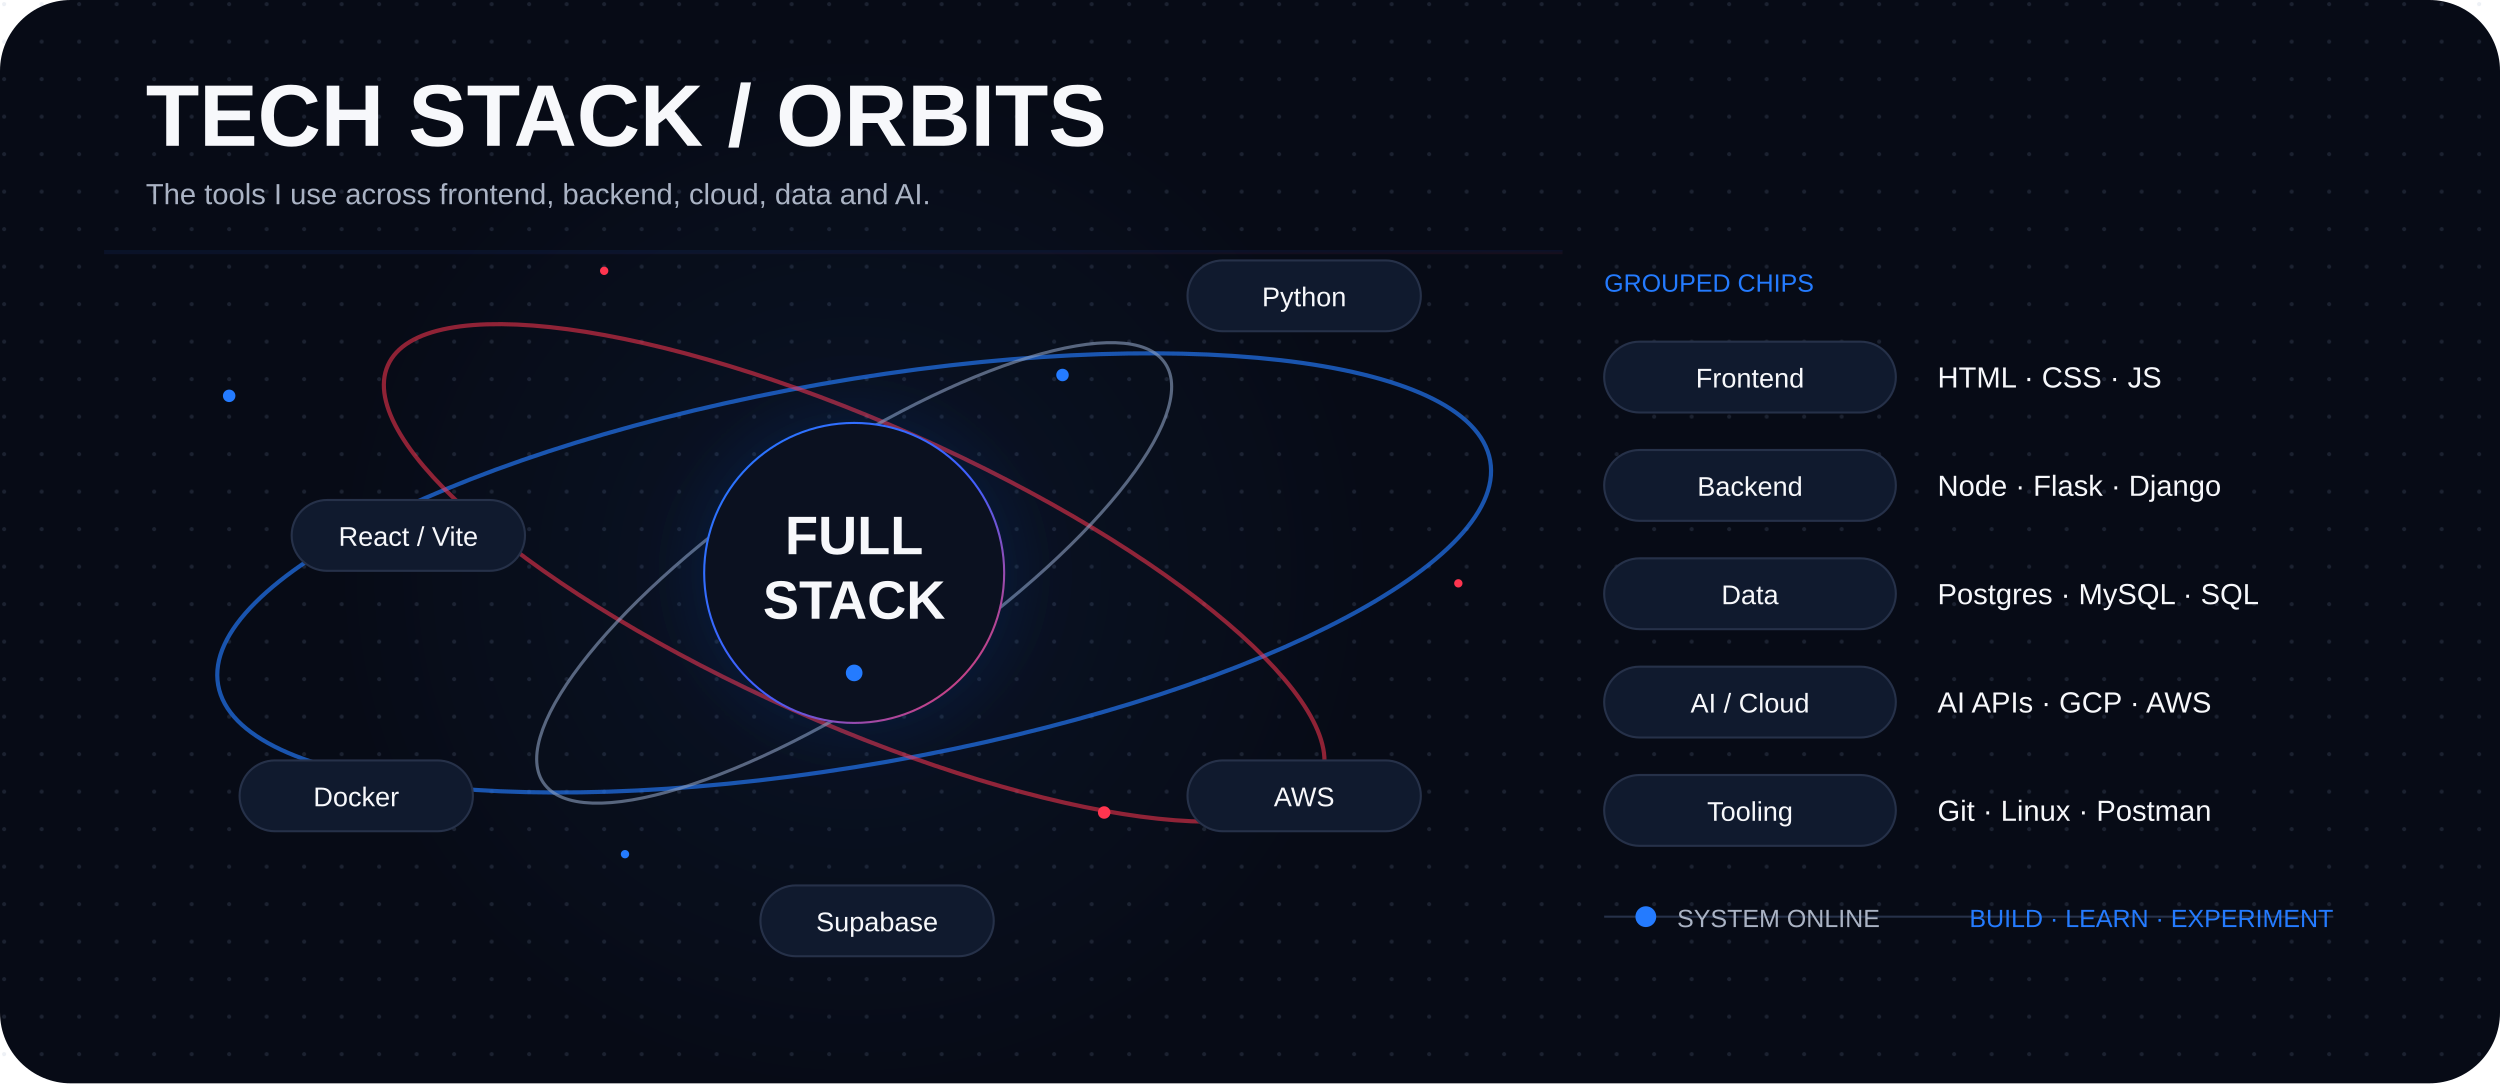
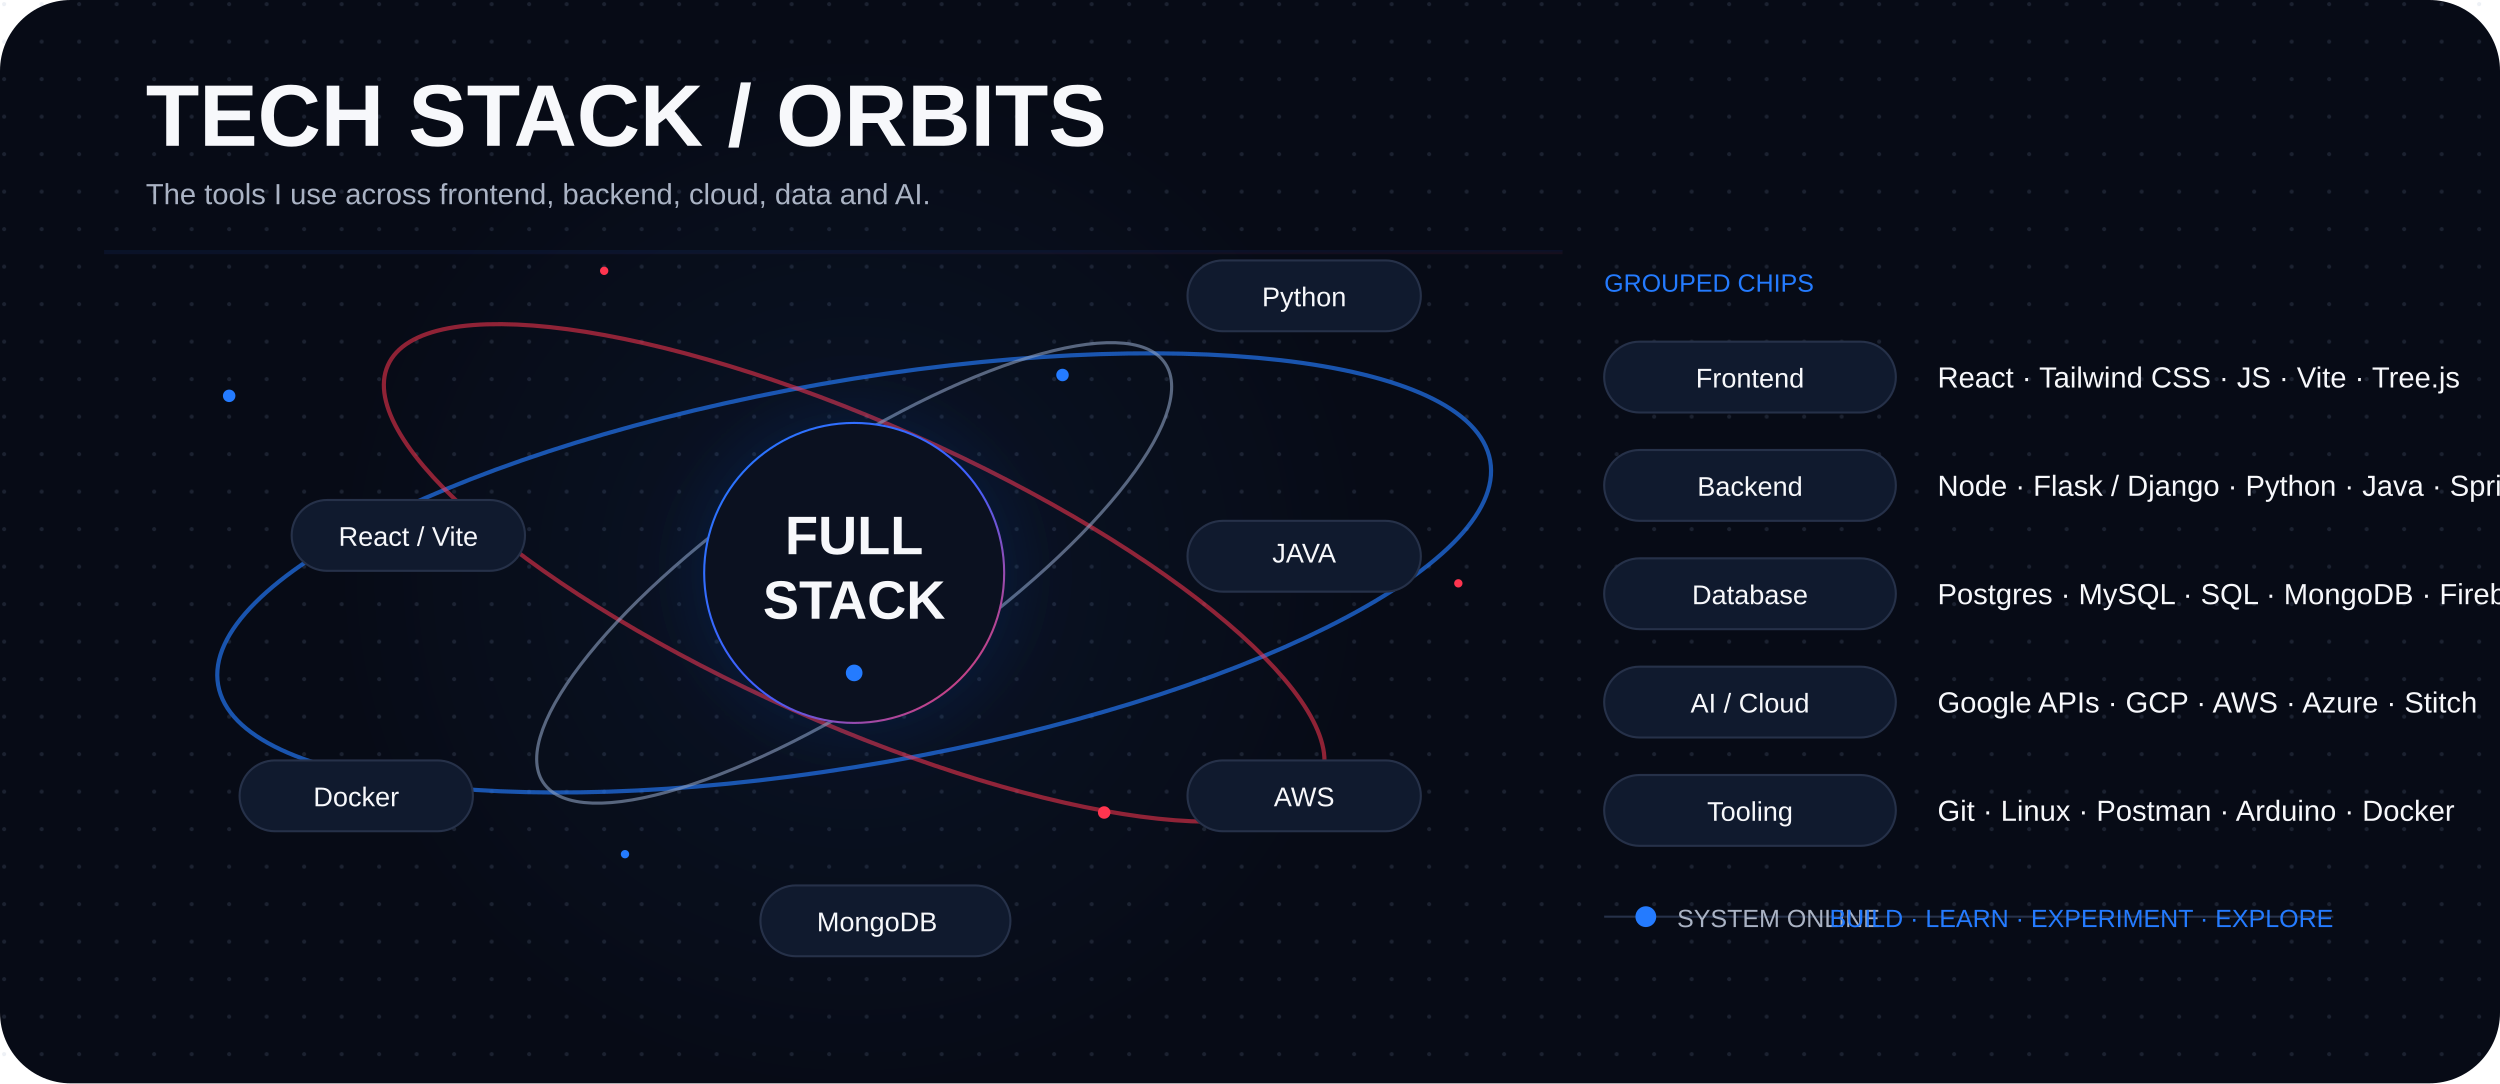
<svg xmlns="http://www.w3.org/2000/svg" width="1200" height="520" viewBox="0 0 1200 520" role="img" aria-label="Abhishek Kumar dynamic technology stack">
  <defs>
    <linearGradient id="grad" x1="0" y1="0" x2="1" y2="1">
      <stop offset="0" stop-color="#247bff" />
      <stop offset=".55" stop-color="#425eff" />
      <stop offset="1" stop-color="#ff354f" />
    </linearGradient>
    <radialGradient id="glow">
      <stop stop-color="#247bff" stop-opacity=".28" />
      <stop offset="1" stop-color="#247bff" stop-opacity="0" />
    </radialGradient>
    <pattern id="dots" width="18" height="18" patternUnits="userSpaceOnUse">
      <circle cx="2" cy="2" r="1" fill="#8da0c2" opacity=".15" />
    </pattern>
    <filter id="softGlow">
      <feGaussianBlur stdDeviation="5" />
    </filter>
    <filter id="strongGlow">
      <feGaussianBlur stdDeviation="10" />
    </filter>
    <style>
      .bg {
        fill:#070b16;
      }

      .display {
        font-family:Arial,Helvetica,sans-serif;
        font-weight:700;
        fill:#f7f8fb;
      }

      .txt {
        font-family:Arial,Helvetica,sans-serif;
        fill:#f7f8fb;
      }

      .muted {
        fill:#aab3c4;
      }

      .blue {
        fill:#247bff;
      }

      .red {
        fill:#ff354f;
      }

      .chip {
        fill:#101a2e;
        stroke:#263149;
        stroke-width:1;
      }

      .chipText {
        font-family:Arial,Helvetica,sans-serif;
        font-size:13px;
        fill:#f7f8fb;
      }

      /* Entrance */
      .entrance {
        animation:
          entrance 1s cubic-bezier(.2,.75,.25,1) both;
      }

      .delay1 {
        animation-delay:.15s;
      }

      .delay2 {
        animation-delay:.3s;
      }

      .delay3 {
        animation-delay:.45s;
      }

      @keyframes entrance {
        from {
          opacity:0;
          transform:translateY(20px);
        }

        to {
          opacity:1;
          transform:translateY(0);
        }
      }

      /* Orbit rotation */
      .orbit1 {
        transform-origin:410px 275px;
        animation:rotate1 18s linear infinite;
      }

      .orbit2 {
        transform-origin:410px 275px;
        animation:rotate2 13s linear infinite;
      }

      .orbit3 {
        transform-origin:410px 275px;
        animation:rotate3 9s linear infinite;
      }

      @keyframes rotate1 {
        from {
          transform:rotate(0deg);
        }

        to {
          transform:rotate(360deg);
        }
      }

      @keyframes rotate2 {
        from {
          transform:rotate(360deg);
        }

        to {
          transform:rotate(0deg);
        }
      }

      @keyframes rotate3 {
        from {
          transform:rotate(0deg);
        }

        to {
          transform:rotate(-360deg);
        }
      }

      /* Center pulse */
      .coreGlow {
        animation:pulse 2.4s ease-in-out infinite;
        transform-origin:410px 275px;
      }

      @keyframes pulse {
        0%,100% {
          opacity:.25;
          transform:scale(.85);
        }

        50% {
          opacity:.55;
          transform:scale(1.15);
        }
      }

      .core {
        animation:corePulse 2.4s ease-in-out infinite;
      }

      @keyframes corePulse {
        0%,100% {
          stroke-width:1.5;
        }

        50% {
          stroke-width:3;
        }
      }

      /* Floating chips */
      .float1 {
        animation:float1 3s ease-in-out infinite;
      }

      .float2 {
        animation:float2 4s ease-in-out infinite;
      }

      .float3 {
        animation:float3 3.5s ease-in-out infinite;
      }

      .float4 {
        animation:float4 4.5s ease-in-out infinite;
      }

      .float5 {
        animation:float5 3.8s ease-in-out infinite;
      }

      @keyframes float1 {
        0%,100% { transform:translate(0,0); }
        50% { transform:translate(0,-9px); }
      }

      @keyframes float2 {
        0%,100% { transform:translate(0,0); }
        50% { transform:translate(8px,7px); }
      }

      @keyframes float3 {
        0%,100% { transform:translate(0,0); }
        50% { transform:translate(-7px,-8px); }
      }

      @keyframes float4 {
        0%,100% { transform:translate(0,0); }
        50% { transform:translate(7px,-7px); }
      }

      @keyframes float5 {
        0%,100% { transform:translate(0,0); }
        50% { transform:translate(-7px,7px); }
      }

      /* Moving dots */
      .particle {
        fill:#247bff;
        animation:particleMove 4s linear infinite;
      }

      .particle.redParticle {
        fill:#ff354f;
        animation-duration:5s;
      }

      @keyframes particleMove {
        0% {
          opacity:0;
          transform:translateY(25px);
        }

        20% {
          opacity:1;
        }

        80% {
          opacity:1;
        }

        100% {
          opacity:0;
          transform:translateY(-25px);
        }
      }

      /* Right side rows */
      .row {
        animation:rowIn .8s ease both;
      }

      .row1 { animation-delay:.5s; }
      .row2 { animation-delay:.7s; }
      .row3 { animation-delay:.9s; }
      .row4 { animation-delay:1.1s; }
      .row5 { animation-delay:1.3s; }

      @keyframes rowIn {
        from {
          opacity:0;
          transform:translateX(25px);
        }

        to {
          opacity:1;
          transform:translateX(0);
        }
      }

      /* Active scan line */
      .scan {
        animation:scan 3s ease-in-out infinite;
      }

      @keyframes scan {
        0%,100% {
          opacity:.05;
          transform:translateY(0);
        }

        50% {
          opacity:.45;
          transform:translateY(260px);
        }
      }

      /* Status indicator */
      .status {
        animation:statusPulse 1.6s ease-in-out infinite;
      }

      @keyframes statusPulse {
        0%,100% {
          opacity:.35;
          r:4;
        }

        50% {
          opacity:1;
          r:7;
        }
      }

      @media (prefers-reduced-motion:reduce) {
        * {
          animation:none!important;
        }
      }
    </style>
  </defs>
  <rect width="1200" height="520" rx="34" class="bg" />
  <rect width="1200" height="520" fill="url(#dots)" />
  <circle cx="410" cy="275" r="250" fill="url(#glow)" opacity=".25" />
  <g class="entrance">
    <text x="70" y="70" class="display" font-size="42">
    TECH STACK / ORBITS
    </text>
    <text x="70" y="98" class="txt muted" font-size="14">
      The tools I use across frontend, backend, cloud, data and AI.
    </text>
  </g>
  <rect x="50" y="120" width="700" height="2" fill="url(#grad)" opacity=".08" class="scan" />
  <g class="orbit1">
    <ellipse cx="410" cy="275" rx="310" ry="92" fill="none" stroke="#247bff" stroke-width="2" opacity=".65" transform="rotate(-10 410 275)" />
  </g>
  <g class="orbit2">
    <ellipse cx="410" cy="275" rx="245" ry="72" fill="none" stroke="#ff354f" stroke-width="2" opacity=".55" transform="rotate(24 410 275)" />
  </g>
  <g class="orbit3">
    <ellipse cx="410" cy="275" rx="180" ry="55" fill="none" stroke="#8da0c2" stroke-width="1.5" opacity=".6" transform="rotate(-34 410 275)" />
  </g>
  <circle cx="410" cy="275" r="95" fill="url(#glow)" filter="url(#strongGlow)" class="coreGlow" />
  <circle cx="410" cy="275" r="72" fill="#0b1120" stroke="url(#grad)" class="core" />
  <text x="410" y="266" class="display" font-size="26" text-anchor="middle">
    FULL
  </text>
  <text x="410" y="297" class="display" font-size="26" text-anchor="middle">
    STACK
  </text>
  <circle cx="410" cy="323" r="4" fill="#247bff" class="status" />
  <g class="float1 entrance delay1">
    <rect x="140" y="240" width="112" height="34" rx="17" class="chip" stroke="#247bff" />
    <text x="196" y="262" text-anchor="middle" class="chipText">
      React / Vite
    </text>
  </g>
  <g class="float2 entrance delay2">
    <rect x="570" y="125" width="112" height="34" rx="17" class="chip" stroke="#ff354f" />
    <text x="626" y="147" text-anchor="middle" class="chipText">
      Python
    </text>
  </g>
  <g class="float3 entrance delay3">
    <rect x="570" y="365" width="112" height="34" rx="17" class="chip" stroke="#247bff" />
    <text x="626" y="387" text-anchor="middle" class="chipText">
      AWS
    </text>
  </g>
  <g class="float4 entrance delay1">
-     <rect x="365" y="425" width="112" height="34" rx="17" class="chip" stroke="#ff354f" />
+     <rect x="365" y="425" width="120" height="34" rx="17" class="chip" stroke="#ff354f" />
    <text x="421" y="447" text-anchor="middle" class="chipText">
-       Supabase
+       MongoDB
    </text>
  </g>
  <g class="float5 entrance delay2">
    <rect x="115" y="365" width="112" height="34" rx="17" class="chip" stroke="#247bff" />
    <text x="171" y="387" text-anchor="middle" class="chipText">
      Docker
+     </text>
+   </g>
+   <g class="float6 entrance delay2">
+     <rect x="570" y="250" width="112" height="34" rx="17" class="chip" stroke="#ff354f" />
+     <text x="626" y="270" text-anchor="middle" class="chipText">
+       JAVA
    </text>
  </g>
  <circle cx="110" cy="190" r="3" class="particle" />
  <circle cx="290" cy="130" r="2" class="particle redParticle" />
  <circle cx="510" cy="180" r="3" class="particle" />
  <circle cx="700" cy="280" r="2" class="particle redParticle" />
  <circle cx="300" cy="410" r="2" class="particle" />
  <circle cx="530" cy="390" r="3" class="particle redParticle" />
  <g transform="translate(770 140)">
    <text class="txt blue" font-size="12">
      GROUPED CHIPS
    </text>
    <g class="row row1">
      <rect x="0" y="24" width="140" height="34" rx="17" class="chip" />
      <text x="70" y="46" text-anchor="middle" class="chipText">
        Frontend
      </text>
      <text x="160" y="46" class="txt" font-size="14">
-         HTML · CSS · JS
+         React · Tailwind CSS · JS · Vite · Tree.js
      </text>
    </g>
    <g class="row row2">
      <rect x="0" y="76" width="140" height="34" rx="17" class="chip" />
      <text x="70" y="98" text-anchor="middle" class="chipText">
        Backend
      </text>
      <text x="160" y="98" class="txt" font-size="14">
-         Node · Flask · Django
+         Node · Flask / Django · Python · Java · Spring Boot
      </text>
    </g>
    <g class="row row3">
      <rect x="0" y="128" width="140" height="34" rx="17" class="chip" />
      <text x="70" y="150" text-anchor="middle" class="chipText">
-         Data
+         Database
      </text>
      <text x="160" y="150" class="txt" font-size="14">
-         Postgres · MySQL · SQL
+         Postgres · MySQL · SQL · MongoDB · Firebase
      </text>
    </g>
    <g class="row row4">
      <rect x="0" y="180" width="140" height="34" rx="17" class="chip" />
      <text x="70" y="202" text-anchor="middle" class="chipText">
        AI / Cloud
      </text>
      <text x="160" y="202" class="txt" font-size="14">
-         AI APIs · GCP · AWS
+         Google APIs · GCP · AWS · Azure · Stitch
      </text>
    </g>
    <g class="row row5">
      <rect x="0" y="232" width="140" height="34" rx="17" class="chip" />
      <text x="70" y="254" text-anchor="middle" class="chipText">
        Tooling
      </text>
      <text x="160" y="254" class="txt" font-size="14">
-         Git · Linux · Postman
+         Git · Linux · Postman · Arduino · Docker
      </text>
    </g>
  </g>
  <g class="entrance delay3">
    <line x1="770" y1="440" x2="1120" y2="440" stroke="#263149" />
    <circle cx="790" cy="440" r="5" fill="#247bff" class="status" />
    <text x="805" y="445" class="txt muted" font-size="12">
      SYSTEM ONLINE
    </text>
    <text x="1120" y="445" text-anchor="end" class="txt blue" font-size="12">
-       BUILD · LEARN · EXPERIMENT
+       BUILD · LEARN · EXPERIMENT · EXPLORE
    </text>
  </g>
</svg>
